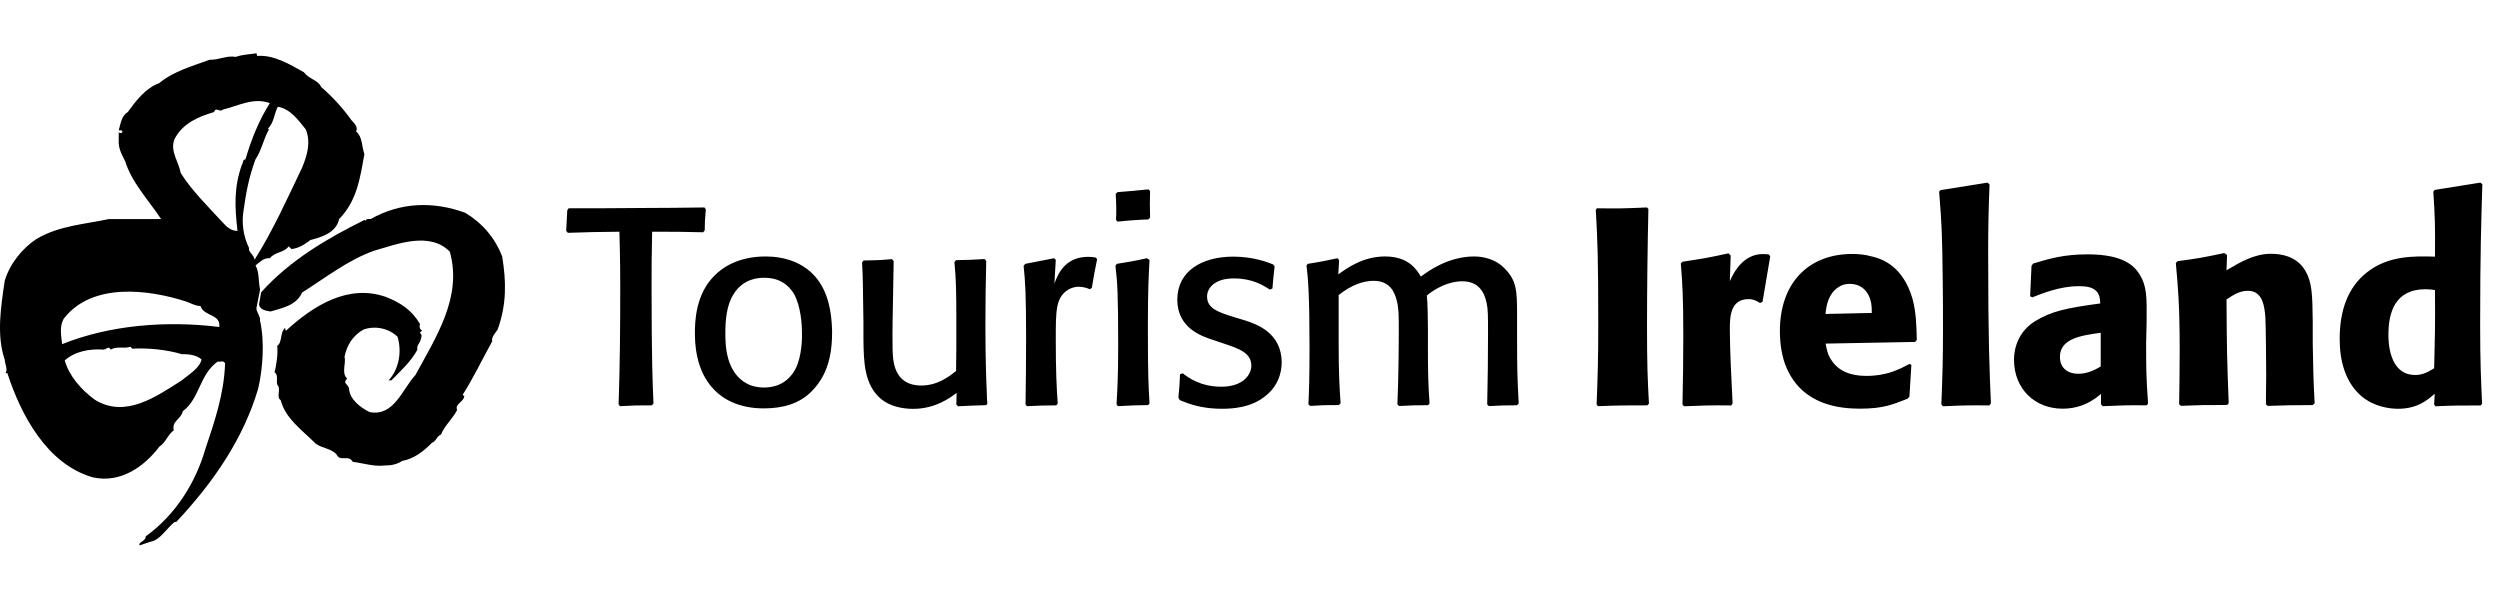
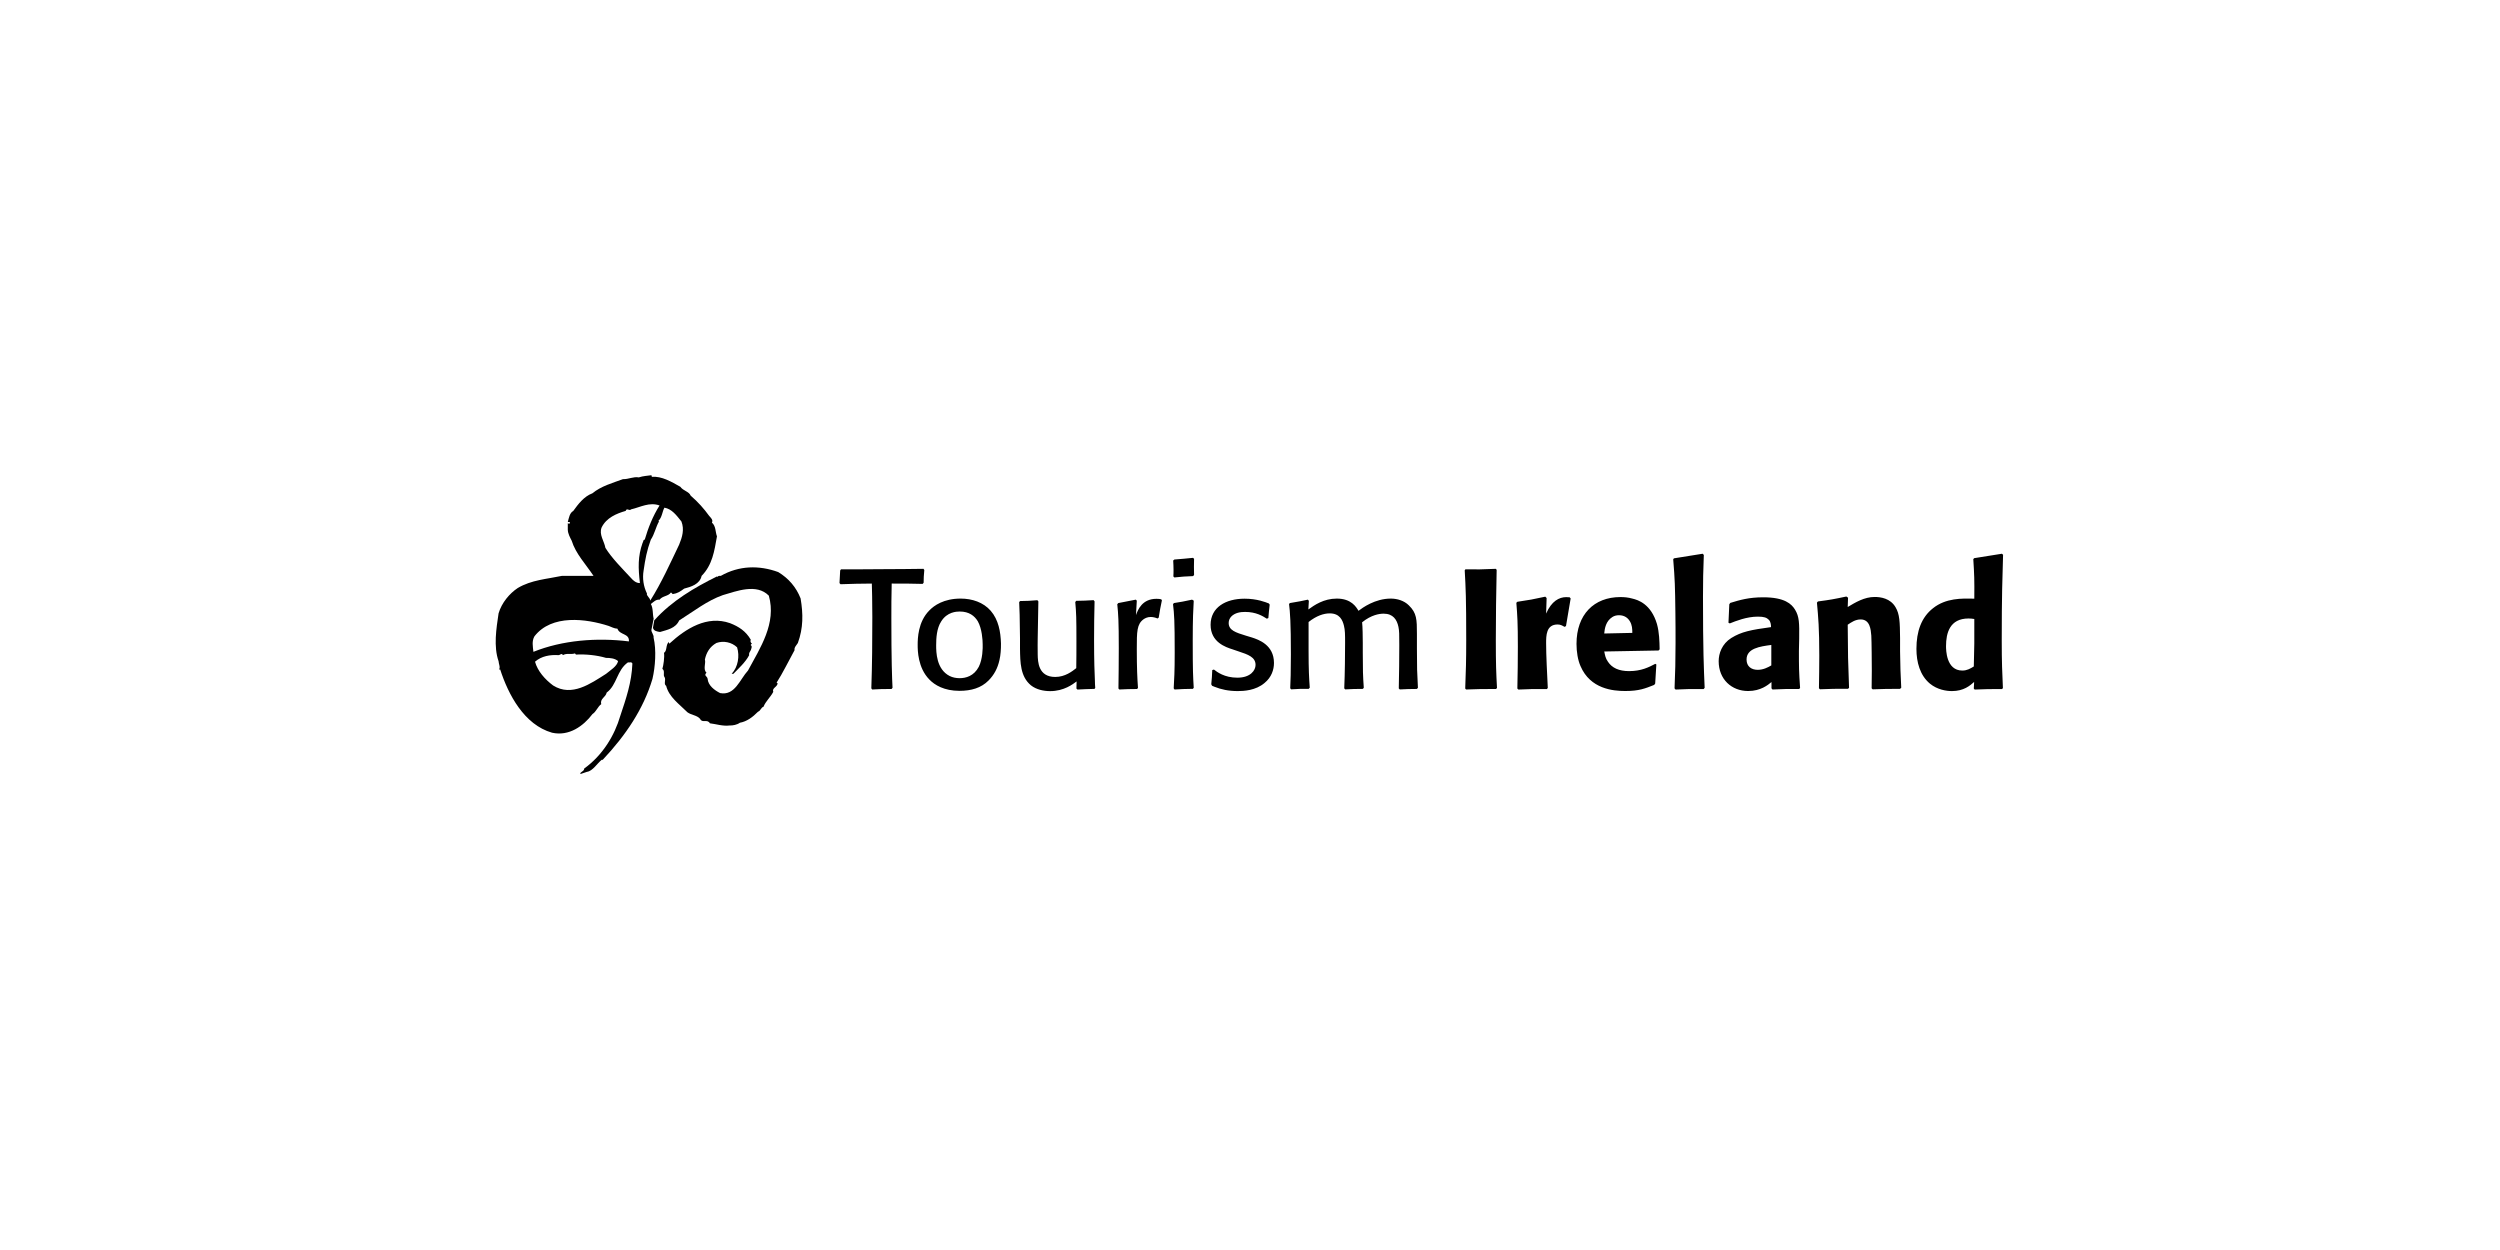
- <svg xmlns="http://www.w3.org/2000/svg" width="190" height="45" fill="none">
-   <path fill="#000" d="M53.44 17.653c-1.768-.042-2.06-.042-3.878-.042-.042 2.118-.042 2.462-.042 4.35 0 5.324.084 7.429.146 8.699l-.125.147c-1.198 0-1.26 0-2.424.063l-.104-.147c.104-2.968.125-5.942.125-8.91 0-2.168-.042-3.29-.062-4.202-1.832.02-2.041.02-3.921.084l-.126-.147c.042-.744.042-.828.084-1.572l.104-.147c1.519 0 3.942 0 5.453-.021 1.623 0 3.246-.021 4.868-.042l.105.147c-.063.744-.084.975-.084 1.593zm9.61 9.527c-.229 1.038-.675 1.866-1.371 2.567-.926.934-2.173 1.291-3.642 1.291-1.895 0-3.1-.722-3.768-1.424-1.435-1.466-1.456-3.627-1.456-4.328 0-.807.042-2.884 1.456-4.308.592-.617 1.81-1.487 3.92-1.487 1.435 0 2.842.463 3.769 1.53.968 1.122 1.24 2.609 1.281 4.096.007.73-.042 1.431-.188 2.063m-2.715-4.855c-.404-.66-1.073-1.214-2.257-1.214-.397 0-1.58.042-2.319 1.235-.57.87-.633 2.098-.633 2.989 0 .849.02 2.995 1.685 3.844.376.19.822.274 1.247.274.78 0 1.79-.26 2.402-1.424.488-.954.509-2.379.488-2.82 0-.527-.084-1.95-.613-2.884m14.617-2.484a181 181 0 0 0-.062 4.841c0 2.61.062 4.181.104 5.093 0 .295.02.597.042.891l-.084.127c-1.01.02-1.177.042-2.145.084l-.125-.126.02-.891c-.459.343-1.58 1.213-3.307 1.213-.822 0-1.727-.19-2.403-.722-1.344-1.102-1.344-2.905-1.372-4.56v-1.32c-.042-3.03-.042-3.374-.104-4.524l.104-.148c.989-.02 1.177-.02 2.173-.105l.125.147-.083 4.645c0 .575-.021.996 0 2.013.02.891.062 2.8 2.193 2.8 1.24 0 2.124-.702 2.633-1.102.02-1.144.02-2.126.02-3.354 0-2.946-.02-3.542-.145-4.924l.125-.148c.968-.02 1.198-.02 2.173-.084zm7.877 2.141a2.2 2.2 0 0 0-.843-.19c-.403 0-.696.147-.884.274-.864.617-.864 1.55-.864 3.753 0 2.4.063 3.648.147 4.84l-.105.148c-.989 0-1.219.021-2.235.063l-.105-.126c.021-1.614.042-3.08.042-5.051 0-3.396-.063-4.266-.188-5.493l.125-.148c.801-.147 1.31-.26 2.194-.428l.125.127-.104 1.803c.25-.681.78-2.035 2.57-2.035.271 0 .418.021.592.063l.083.127a35 35 0 0 0-.397 2.16zm4.43 8.804c-1.094.021-1.26.021-2.299.084l-.104-.147c.063-1.123.125-2.098.125-4.455 0-4.055-.062-4.82-.209-6.068l.105-.148c.905-.147 1.219-.19 2.277-.428l.21.127c-.063 1.101-.126 2.252-.126 4.988 0 3.942.042 4.476.125 5.92zm.02-14.108a28 28 0 0 0-2.34.168l-.125-.126c.021-.274.021-.569.021-.85 0-.378-.02-.722-.042-1.143l.147-.126c1.093-.084 1.281-.105 2.34-.21l.125.126a32 32 0 0 0 0 2.02zm7.369 7.682c.843.273 2.758.933 2.758 3.185 0 .849-.313 1.803-1.177 2.504-1.114.954-2.612 1.018-3.37 1.018-1.136 0-2.09-.21-2.884-.534l-.313-.126-.105-.19c.084-.827.084-.932.125-1.781l.21-.063c.376.294 1.309 1.017 2.931 1.017 1.665 0 2.278-.933 2.278-1.593 0-.975-.906-1.298-2.194-1.719l-.676-.231c-.863-.274-2.757-.891-2.757-3.073 0-2.189 1.894-3.27 4.255-3.27 1.56 0 2.653.443 3.036.597l.105.148c-.084.785-.105.87-.167 1.676l-.188.084c-.53-.336-1.352-.848-2.717-.848-.292 0-.592.02-.905.105-.634.175-1.156.617-1.156 1.277 0 .912.864 1.192 2.166 1.592zm4.742-4.308c1.073-.168 1.644-.295 2.257-.428l.125.147-.062 1.08c.738-.532 1.915-1.36 3.558-1.36 1.811 0 2.424 1.038 2.716 1.53.509-.38 2.062-1.53 4.047-1.53.78 0 1.664.252 2.256.849.989.954 1.01 1.76 1.01 3.585v1.803c0 2.42.021 3.01.125 4.924l-.125.148c-1.01 0-1.177.02-2.145.063l-.126-.126c.042-1.761.063-3.69.063-5.41 0-1.332 0-1.802-.104-2.293-.188-.912-.676-1.656-1.853-1.656-.529 0-1.539.147-2.695 1.08.063.442.084 1.972.084 2.59v1.206c0 2.168.02 2.904.125 4.391l-.105.148c-1.093 0-1.218.02-2.214.063l-.126-.126c.084-1.909.105-4.35.105-5.69 0-1.06 0-1.592-.146-2.168-.167-.68-.53-1.53-1.769-1.53-.759 0-1.665.296-2.654 1.081v3.627c0 2.357.063 3.396.147 4.589l-.126.147c-1.093 0-1.177 0-2.193.063l-.126-.126c.042-.85.084-2.056.084-4.245 0-3.992-.105-5.325-.23-6.3zm25.887-4.16a408 408 0 0 0-.105 8.783c0 3.073.042 4.055.147 6.006l-.126.126c-1.748 0-2.173 0-3.747.063l-.104-.126c.084-2.21.125-3.5.125-6.006 0-5.408-.062-6.496-.188-8.783l.084-.126c1.518.02 1.999.02 3.809-.063zm8.488 7.135c-.292-.169-.508-.295-.863-.295-1.435 0-1.435 1.403-1.435 2.357 0 1.467.125 3.859.209 5.578l-.104.147c-1.686-.02-2.02 0-3.58.063l-.125-.126c.041-1.761.062-3.5.062-5.24 0-2.947-.062-3.908-.188-5.494l.126-.126c1.539-.232 1.936-.295 3.496-.639l.167.169-.063 1.95c.676-1.571 1.644-2.062 2.507-2.062.146 0 .293.02.439.02l.125.148-.585 3.459zm11.498 4.707-.146 2.392-.125.169c-1.115.442-1.874.764-3.622.764-1.518 0-4.38-.252-5.599-3.122-.334-.743-.501-1.782-.501-2.778 0-3.669 2.186-5.858 5.494-5.858.481 0 .968.042 1.498.19.717.168 2.34.68 3.078 3.185.292 1.06.313 2.126.334 3.164l-.125.147-6.804.126c.083.428.146.85.466 1.291.509.765 1.372 1.165 2.633 1.165 1.539 0 2.486-.491 3.287-.912zm-3.008-3.95c0-.49-.021-.996-.314-1.466-.23-.386-.654-.744-1.351-.744-.292 0-.592.063-.842.232-.801.512-.948 1.403-1.01 2.055zm8.928 7.03c-1.539-.021-2.11 0-3.517.063l-.125-.147c.084-2.098.125-3.375.125-5.662 0-1.256 0-2.504-.02-3.76-.042-3.438-.063-4.14-.272-6.728l.084-.126 3.6-.576.146.148a119 119 0 0 0-.104 5.261c0 6.707.104 8.931.209 11.373zm11.923-4.756c0 1.992 0 2.525.146 4.602l-.104.147c-1.372-.021-1.832 0-3.35.063l-.125-.147v-.786c-.439.365-1.352 1.123-2.925 1.123-2.062 0-3.685-1.467-3.685-3.733 0-.954.397-2.16 1.581-2.904 1.268-.786 2.445-1.017 4.973-1.361 0-.316-.063-.702-.272-.912-.271-.274-.592-.4-1.372-.4-1.413 0-2.778.554-3.517.849l-.167-.084.105-2.315.125-.169c1.198-.365 2.319-.701 4.13-.701 2.695 0 3.538.849 3.962 1.529.551.891.551 1.719.53 3.627zm-3.454-.765c-1.435.19-3.099.428-3.099 1.824 0 .89.633 1.29 1.392 1.29.697 0 1.268-.294 1.707-.553zm16.115 5.493c-1.685 0-2.041.021-3.433.063l-.126-.126c0-.723.021-1.466.021-2.189 0-.8-.021-3.711-.063-4.413-.062-.764-.167-2.02-1.33-2.02-.675 0-1.177.365-1.622.66.02 3.795.041 4.623.167 7.892l-.126.126c-1.685 0-1.998 0-3.517.063l-.125-.126c.021-1.361.042-2.715.042-4.076 0-3.459-.126-4.799-.293-6.644l.126-.147c1.581-.21 1.936-.274 3.558-.618l.209.148-.041 1.164c.968-.575 2.082-1.255 3.37-1.255.759 0 1.957.168 2.612 1.276.522.87.55 1.846.571 3.887v1.656c.042 2.076.042 2.673.146 4.539zm12.765.028c-1.58 0-1.977 0-3.433.063l-.104-.126.041-.828c-.508.449-1.288 1.144-2.778 1.144-.697 0-1.832-.169-2.758-.933-1.247-1.039-1.686-2.695-1.686-4.35 0-2.189.613-3.943 2.083-5.093 1.602-1.27 3.579-1.235 5.16-1.186.021-2.42 0-2.947-.125-4.946l.104-.126 3.476-.555.146.127c-.084 2.806-.167 5.114-.167 10.72 0 2.778.062 4.054.146 5.963zm-4.192-8.833c-2.361 0-2.821 1.824-2.821 3.46 0 .427 0 3.058 2.041 3.058.592 0 1.01-.253 1.435-.512.062-2.568.083-3.122.062-5.942a4.6 4.6 0 0 0-.717-.064M27.06 9.978c.195-.316-.174-.645-.341-.835-.64-.89-1.4-1.747-2.32-2.54-.194-.512-.925-.589-1.295-1.108-1.093-.617-2.319-1.347-3.558-1.242l-.056-.203c-.543.084-1.01.084-1.58.273-.67-.126-1.282.246-1.979.218-1.309.484-2.737.87-3.83 1.775-1.052.386-1.776 1.354-2.396 2.21-.452.245-.543.877-.682 1.382.083.014.23-.056.271.07.028.07-.028.098-.055.126-.07 0-.168.028-.216-.056v.82c.014.513.3 1.004.487 1.376.502 1.635 1.783 2.968 2.737 4.406h-3.97c-1.88.4-3.802.498-5.522 1.522-1.017.674-2.006 1.838-2.396 3.171-.14.947-.3 1.986-.348 3.017-.042 1.031.028 2.048.348 2.968.014.343.258.778.056 1.03H.56c1.01 3.13 2.995 6.925 6.498 7.921 2.117.47 3.914-.828 5.056-2.336.473-.301.675-.961 1.093-1.235-.18-.701.571-.862.683-1.452 1.295-.954 1.267-2.806 2.66-3.781.188.056.446-.12.557.147-.083 2.35-.808 4.434-1.511 6.539-.71 2.441-2.194 4.925-4.52 6.601.021.372-.592.428-.466.688l.807-.274c.732-.098 1.268-1.045 1.853-1.508h.125c2.877-3.059 5.112-6.37 6.226-10.13.355-1.516.502-3.614.14-5.164.055-.337-.307-.688-.272-.968l.279-1.396c-.147-.604-.042-1.305-.349-1.838.342-.26.627-.59 1.094-.548.383-.498 1.08-.4 1.427-.905l.216.21c.592-.083.954-.329 1.435-.687.857-.217 1.964-.56 2.18-1.592 1.35-1.375 1.595-3.094 1.922-4.946-.216-.583-.118-1.27-.634-1.726M13.807 28.913c-1.908 1.207-4.283 2.925-6.623 1.452-1.024-.764-1.936-1.796-2.263-2.974.808-.709 1.894-.891 2.946-.821.188 0 .404-.316.543 0 .501-.288.954-.042 1.511-.218l.126.148c1.17-.07 2.604.07 3.76.413.488 0 1.093.043 1.511.4-.132.667-.989 1.158-1.51 1.6M4.72 26.156c-.07-.688-.216-1.333.125-1.936 2.166-2.8 6.498-2.21 9.297-1.305.356.126.683.33 1.094.343.285.828 1.525.562 1.435 1.593-4.019-.498-8.323-.154-11.951 1.305m13.33-8.608c-.467.014-.843-.316-1.101-.618-1.1-1.192-2.41-2.483-3.218-3.788-.146-.842-.828-1.663-.473-2.554.599-1.22 1.866-1.74 3.008-2.07.154-.441.44.064.683-.196 1.142-.26 2.291-.947 3.559-.484-.843 1.32-1.435 2.842-1.853 4.273-.244.014-.153.287-.271.407-.606 1.718-.55 3.136-.335 5.03m4.916-4.82c-1.128 2.364-2.235 4.82-3.621 7.016-.014-.358-.516-.618-.411-.884a4.75 4.75 0 0 1-.418-2.898c.202-1.403.397-2.47.898-3.844.467-.688.613-1.55 1.024-2.28l-.07-.078c.453-.4.495-1.234.753-1.648.926.168 1.49.933 2.124 1.726.39.996.104 1.957-.279 2.89" />
-   <path fill="#000" d="M19.685 23.132c.07.428.529.484.884.54.898-.274 1.936-.442 2.396-1.445 1.797-1.13 3.503-2.484 5.467-3.171 1.706-.491 4.22-1.494 5.752.07.982 3.459-1.08 6.531-2.604 9.366-1.031 1.122-1.637 3.178-3.49 2.827-.689-.344-1.51-.947-1.567-1.796-.07-.358-.515-.372-.139-.758-.466-.413-.056-1.185-.202-1.648.181-.863.613-1.607 1.442-2.07.884-.316 1.922-.098 2.59.547.335 1.095.126 2.456-.682 3.312h.216c.682-.702 1.497-1.431 1.978-2.336-.07-.26.104-.428.202-.625.055-.19.216-.49 0-.617-.028-.098.083-.127.146-.204a.363.363 0 0 1-.146-.484c-.628-1.08-1.498-1.64-2.591-2.07-2.876-1.017-5.543.674-7.591 2.554-.084-.042-.07-.14-.07-.217-.424.372-.195 1.115-.612 1.375.083.554-.07 1.578-.203 2.006.37.26.042.78.272 1.032.21.343-.153.863.202 1.094.355 1.403 1.637 2.28 2.667 3.311.495.358 1.191.358 1.581.821.272.583.899-.028 1.226.554.738.085 1.637.386 2.458.274.411.014.927-.084 1.296-.344.87-.154 1.601-.701 2.27-1.382.314-.098.383-.54.683-.617.271-.688.884-1.207 1.225-1.866-.202-.498.544-.604.544-1.102-.056.028-.098-.028-.126-.056.752-1.157 1.498-2.708 2.25-4.069-.084-.301.23-.617.41-.89.683-1.881.67-3.628.342-5.578-.564-1.424-1.505-2.512-2.8-3.297-2.396-.877-4.903-.821-7.18.47-.153 0-.327-.029-.418.14l-.056-.07c-2.806 1.389-5.682 3.066-7.862 5.507z" />
+ <svg xmlns="http://www.w3.org/2000/svg" width="640" height="320" viewBox="0 0 640 320">
+   <svg x="0" y="0" width="640" height="320" viewBox="-62.04 -55.426 312.893 156.446" fill="none">
+     <path fill="#000" d="M53.44 17.653c-1.768-.042-2.06-.042-3.878-.042-.042 2.118-.042 2.462-.042 4.35 0 5.324.084 7.429.146 8.699l-.125.147c-1.198 0-1.26 0-2.424.063l-.104-.147c.104-2.968.125-5.942.125-8.91 0-2.168-.042-3.29-.062-4.202-1.832.02-2.041.02-3.921.084l-.126-.147c.042-.744.042-.828.084-1.572l.104-.147c1.519 0 3.942 0 5.453-.021 1.623 0 3.246-.021 4.868-.042l.105.147c-.063.744-.084.975-.084 1.593zm9.61 9.527c-.229 1.038-.675 1.866-1.371 2.567-.926.934-2.173 1.291-3.642 1.291-1.895 0-3.1-.722-3.768-1.424-1.435-1.466-1.456-3.627-1.456-4.328 0-.807.042-2.884 1.456-4.308.592-.617 1.81-1.487 3.92-1.487 1.435 0 2.842.463 3.769 1.53.968 1.122 1.24 2.609 1.281 4.096.007.73-.042 1.431-.188 2.063m-2.715-4.855c-.404-.66-1.073-1.214-2.257-1.214-.397 0-1.58.042-2.319 1.235-.57.87-.633 2.098-.633 2.989 0 .849.02 2.995 1.685 3.844.376.19.822.274 1.247.274.78 0 1.79-.26 2.402-1.424.488-.954.509-2.379.488-2.82 0-.527-.084-1.95-.613-2.884m14.617-2.484a181 181 0 0 0-.062 4.841c0 2.61.062 4.181.104 5.093 0 .295.02.597.042.891l-.084.127c-1.01.02-1.177.042-2.145.084l-.125-.126.02-.891c-.459.343-1.58 1.213-3.307 1.213-.822 0-1.727-.19-2.403-.722-1.344-1.102-1.344-2.905-1.372-4.56v-1.32c-.042-3.03-.042-3.374-.104-4.524l.104-.148c.989-.02 1.177-.02 2.173-.105l.125.147-.083 4.645c0 .575-.021.996 0 2.013.02.891.062 2.8 2.193 2.8 1.24 0 2.124-.702 2.633-1.102.02-1.144.02-2.126.02-3.354 0-2.946-.02-3.542-.145-4.924l.125-.148c.968-.02 1.198-.02 2.173-.084zm7.877 2.141a2.2 2.2 0 0 0-.843-.19c-.403 0-.696.147-.884.274-.864.617-.864 1.55-.864 3.753 0 2.4.063 3.648.147 4.84l-.105.148c-.989 0-1.219.021-2.235.063l-.105-.126c.021-1.614.042-3.08.042-5.051 0-3.396-.063-4.266-.188-5.493l.125-.148c.801-.147 1.31-.26 2.194-.428l.125.127-.104 1.803c.25-.681.78-2.035 2.57-2.035.271 0 .418.021.592.063l.083.127a35 35 0 0 0-.397 2.16zm4.43 8.804c-1.094.021-1.26.021-2.299.084l-.104-.147c.063-1.123.125-2.098.125-4.455 0-4.055-.062-4.82-.209-6.068l.105-.148c.905-.147 1.219-.19 2.277-.428l.21.127c-.063 1.101-.126 2.252-.126 4.988 0 3.942.042 4.476.125 5.92zm.02-14.108a28 28 0 0 0-2.34.168l-.125-.126c.021-.274.021-.569.021-.85 0-.378-.02-.722-.042-1.143l.147-.126c1.093-.084 1.281-.105 2.34-.21l.125.126a32 32 0 0 0 0 2.02zm7.369 7.682c.843.273 2.758.933 2.758 3.185 0 .849-.313 1.803-1.177 2.504-1.114.954-2.612 1.018-3.37 1.018-1.136 0-2.09-.21-2.884-.534l-.313-.126-.105-.19c.084-.827.084-.932.125-1.781l.21-.063c.376.294 1.309 1.017 2.931 1.017 1.665 0 2.278-.933 2.278-1.593 0-.975-.906-1.298-2.194-1.719l-.676-.231c-.863-.274-2.757-.891-2.757-3.073 0-2.189 1.894-3.27 4.255-3.27 1.56 0 2.653.443 3.036.597l.105.148c-.084.785-.105.87-.167 1.676l-.188.084c-.53-.336-1.352-.848-2.717-.848-.292 0-.592.02-.905.105-.634.175-1.156.617-1.156 1.277 0 .912.864 1.192 2.166 1.592zm4.742-4.308c1.073-.168 1.644-.295 2.257-.428l.125.147-.062 1.08c.738-.532 1.915-1.36 3.558-1.36 1.811 0 2.424 1.038 2.716 1.53.509-.38 2.062-1.53 4.047-1.53.78 0 1.664.252 2.256.849.989.954 1.01 1.76 1.01 3.585v1.803c0 2.42.021 3.01.125 4.924l-.125.148c-1.01 0-1.177.02-2.145.063l-.126-.126c.042-1.761.063-3.69.063-5.41 0-1.332 0-1.802-.104-2.293-.188-.912-.676-1.656-1.853-1.656-.529 0-1.539.147-2.695 1.08.063.442.084 1.972.084 2.59v1.206c0 2.168.02 2.904.125 4.391l-.105.148c-1.093 0-1.218.02-2.214.063l-.126-.126c.084-1.909.105-4.35.105-5.69 0-1.06 0-1.592-.146-2.168-.167-.68-.53-1.53-1.769-1.53-.759 0-1.665.296-2.654 1.081v3.627c0 2.357.063 3.396.147 4.589l-.126.147c-1.093 0-1.177 0-2.193.063l-.126-.126c.042-.85.084-2.056.084-4.245 0-3.992-.105-5.325-.23-6.3zm25.887-4.16a408 408 0 0 0-.105 8.783c0 3.073.042 4.055.147 6.006l-.126.126c-1.748 0-2.173 0-3.747.063l-.104-.126c.084-2.21.125-3.5.125-6.006 0-5.408-.062-6.496-.188-8.783l.084-.126c1.518.02 1.999.02 3.809-.063zm8.488 7.135c-.292-.169-.508-.295-.863-.295-1.435 0-1.435 1.403-1.435 2.357 0 1.467.125 3.859.209 5.578l-.104.147c-1.686-.02-2.02 0-3.58.063l-.125-.126c.041-1.761.062-3.5.062-5.24 0-2.947-.062-3.908-.188-5.494l.126-.126c1.539-.232 1.936-.295 3.496-.639l.167.169-.063 1.95c.676-1.571 1.644-2.062 2.507-2.062.146 0 .293.02.439.02l.125.148-.585 3.459zm11.498 4.707-.146 2.392-.125.169c-1.115.442-1.874.764-3.622.764-1.518 0-4.38-.252-5.599-3.122-.334-.743-.501-1.782-.501-2.778 0-3.669 2.186-5.858 5.494-5.858.481 0 .968.042 1.498.19.717.168 2.34.68 3.078 3.185.292 1.06.313 2.126.334 3.164l-.125.147-6.804.126c.083.428.146.85.466 1.291.509.765 1.372 1.165 2.633 1.165 1.539 0 2.486-.491 3.287-.912zm-3.008-3.95c0-.49-.021-.996-.314-1.466-.23-.386-.654-.744-1.351-.744-.292 0-.592.063-.842.232-.801.512-.948 1.403-1.01 2.055zm8.928 7.03c-1.539-.021-2.11 0-3.517.063l-.125-.147c.084-2.098.125-3.375.125-5.662 0-1.256 0-2.504-.02-3.76-.042-3.438-.063-4.14-.272-6.728l.084-.126 3.6-.576.146.148a119 119 0 0 0-.104 5.261c0 6.707.104 8.931.209 11.373zm11.923-4.756c0 1.992 0 2.525.146 4.602l-.104.147c-1.372-.021-1.832 0-3.35.063l-.125-.147v-.786c-.439.365-1.352 1.123-2.925 1.123-2.062 0-3.685-1.467-3.685-3.733 0-.954.397-2.16 1.581-2.904 1.268-.786 2.445-1.017 4.973-1.361 0-.316-.063-.702-.272-.912-.271-.274-.592-.4-1.372-.4-1.413 0-2.778.554-3.517.849l-.167-.084.105-2.315.125-.169c1.198-.365 2.319-.701 4.13-.701 2.695 0 3.538.849 3.962 1.529.551.891.551 1.719.53 3.627zm-3.454-.765c-1.435.19-3.099.428-3.099 1.824 0 .89.633 1.29 1.392 1.29.697 0 1.268-.294 1.707-.553zm16.115 5.493c-1.685 0-2.041.021-3.433.063l-.126-.126c0-.723.021-1.466.021-2.189 0-.8-.021-3.711-.063-4.413-.062-.764-.167-2.02-1.33-2.02-.675 0-1.177.365-1.622.66.02 3.795.041 4.623.167 7.892l-.126.126c-1.685 0-1.998 0-3.517.063l-.125-.126c.021-1.361.042-2.715.042-4.076 0-3.459-.126-4.799-.293-6.644l.126-.147c1.581-.21 1.936-.274 3.558-.618l.209.148-.041 1.164c.968-.575 2.082-1.255 3.37-1.255.759 0 1.957.168 2.612 1.276.522.87.55 1.846.571 3.887v1.656c.042 2.076.042 2.673.146 4.539zm12.765.028c-1.58 0-1.977 0-3.433.063l-.104-.126.041-.828c-.508.449-1.288 1.144-2.778 1.144-.697 0-1.832-.169-2.758-.933-1.247-1.039-1.686-2.695-1.686-4.35 0-2.189.613-3.943 2.083-5.093 1.602-1.27 3.579-1.235 5.16-1.186.021-2.42 0-2.947-.125-4.946l.104-.126 3.476-.555.146.127c-.084 2.806-.167 5.114-.167 10.72 0 2.778.062 4.054.146 5.963zm-4.192-8.833c-2.361 0-2.821 1.824-2.821 3.46 0 .427 0 3.058 2.041 3.058.592 0 1.01-.253 1.435-.512.062-2.568.083-3.122.062-5.942a4.6 4.6 0 0 0-.717-.064M27.06 9.978c.195-.316-.174-.645-.341-.835-.64-.89-1.4-1.747-2.32-2.54-.194-.512-.925-.589-1.295-1.108-1.093-.617-2.319-1.347-3.558-1.242l-.056-.203c-.543.084-1.01.084-1.58.273-.67-.126-1.282.246-1.979.218-1.309.484-2.737.87-3.83 1.775-1.052.386-1.776 1.354-2.396 2.21-.452.245-.543.877-.682 1.382.083.014.23-.056.271.07.028.07-.028.098-.055.126-.07 0-.168.028-.216-.056v.82c.014.513.3 1.004.487 1.376.502 1.635 1.783 2.968 2.737 4.406h-3.97c-1.88.4-3.802.498-5.522 1.522-1.017.674-2.006 1.838-2.396 3.171-.14.947-.3 1.986-.348 3.017-.042 1.031.028 2.048.348 2.968.014.343.258.778.056 1.03H.56c1.01 3.13 2.995 6.925 6.498 7.921 2.117.47 3.914-.828 5.056-2.336.473-.301.675-.961 1.093-1.235-.18-.701.571-.862.683-1.452 1.295-.954 1.267-2.806 2.66-3.781.188.056.446-.12.557.147-.083 2.35-.808 4.434-1.511 6.539-.71 2.441-2.194 4.925-4.52 6.601.021.372-.592.428-.466.688l.807-.274c.732-.098 1.268-1.045 1.853-1.508h.125c2.877-3.059 5.112-6.37 6.226-10.13.355-1.516.502-3.614.14-5.164.055-.337-.307-.688-.272-.968l.279-1.396c-.147-.604-.042-1.305-.349-1.838.342-.26.627-.59 1.094-.548.383-.498 1.08-.4 1.427-.905l.216.21c.592-.083.954-.329 1.435-.687.857-.217 1.964-.56 2.18-1.592 1.35-1.375 1.595-3.094 1.922-4.946-.216-.583-.118-1.27-.634-1.726M13.807 28.913c-1.908 1.207-4.283 2.925-6.623 1.452-1.024-.764-1.936-1.796-2.263-2.974.808-.709 1.894-.891 2.946-.821.188 0 .404-.316.543 0 .501-.288.954-.042 1.511-.218l.126.148c1.17-.07 2.604.07 3.76.413.488 0 1.093.043 1.511.4-.132.667-.989 1.158-1.51 1.6M4.72 26.156c-.07-.688-.216-1.333.125-1.936 2.166-2.8 6.498-2.21 9.297-1.305.356.126.683.33 1.094.343.285.828 1.525.562 1.435 1.593-4.019-.498-8.323-.154-11.951 1.305m13.33-8.608c-.467.014-.843-.316-1.101-.618-1.1-1.192-2.41-2.483-3.218-3.788-.146-.842-.828-1.663-.473-2.554.599-1.22 1.866-1.74 3.008-2.07.154-.441.44.064.683-.196 1.142-.26 2.291-.947 3.559-.484-.843 1.32-1.435 2.842-1.853 4.273-.244.014-.153.287-.271.407-.606 1.718-.55 3.136-.335 5.03m4.916-4.82c-1.128 2.364-2.235 4.82-3.621 7.016-.014-.358-.516-.618-.411-.884a4.75 4.75 0 0 1-.418-2.898c.202-1.403.397-2.47.898-3.844.467-.688.613-1.55 1.024-2.28l-.07-.078c.453-.4.495-1.234.753-1.648.926.168 1.49.933 2.124 1.726.39.996.104 1.957-.279 2.89" />
+     <path fill="#000" d="M19.685 23.132c.07.428.529.484.884.54.898-.274 1.936-.442 2.396-1.445 1.797-1.13 3.503-2.484 5.467-3.171 1.706-.491 4.22-1.494 5.752.07.982 3.459-1.08 6.531-2.604 9.366-1.031 1.122-1.637 3.178-3.49 2.827-.689-.344-1.51-.947-1.567-1.796-.07-.358-.515-.372-.139-.758-.466-.413-.056-1.185-.202-1.648.181-.863.613-1.607 1.442-2.07.884-.316 1.922-.098 2.59.547.335 1.095.126 2.456-.682 3.312h.216c.682-.702 1.497-1.431 1.978-2.336-.07-.26.104-.428.202-.625.055-.19.216-.49 0-.617-.028-.098.083-.127.146-.204a.363.363 0 0 1-.146-.484c-.628-1.08-1.498-1.64-2.591-2.07-2.876-1.017-5.543.674-7.591 2.554-.084-.042-.07-.14-.07-.217-.424.372-.195 1.115-.612 1.375.083.554-.07 1.578-.203 2.006.37.26.042.78.272 1.032.21.343-.153.863.202 1.094.355 1.403 1.637 2.28 2.667 3.311.495.358 1.191.358 1.581.821.272.583.899-.028 1.226.554.738.085 1.637.386 2.458.274.411.014.927-.084 1.296-.344.87-.154 1.601-.701 2.27-1.382.314-.098.383-.54.683-.617.271-.688.884-1.207 1.225-1.866-.202-.498.544-.604.544-1.102-.056.028-.098-.028-.126-.056.752-1.157 1.498-2.708 2.25-4.069-.084-.301.23-.617.41-.89.683-1.881.67-3.628.342-5.578-.564-1.424-1.505-2.512-2.8-3.297-2.396-.877-4.903-.821-7.18.47-.153 0-.327-.029-.418.14l-.056-.07c-2.806 1.389-5.682 3.066-7.862 5.507z" />
+   </svg>
</svg>
